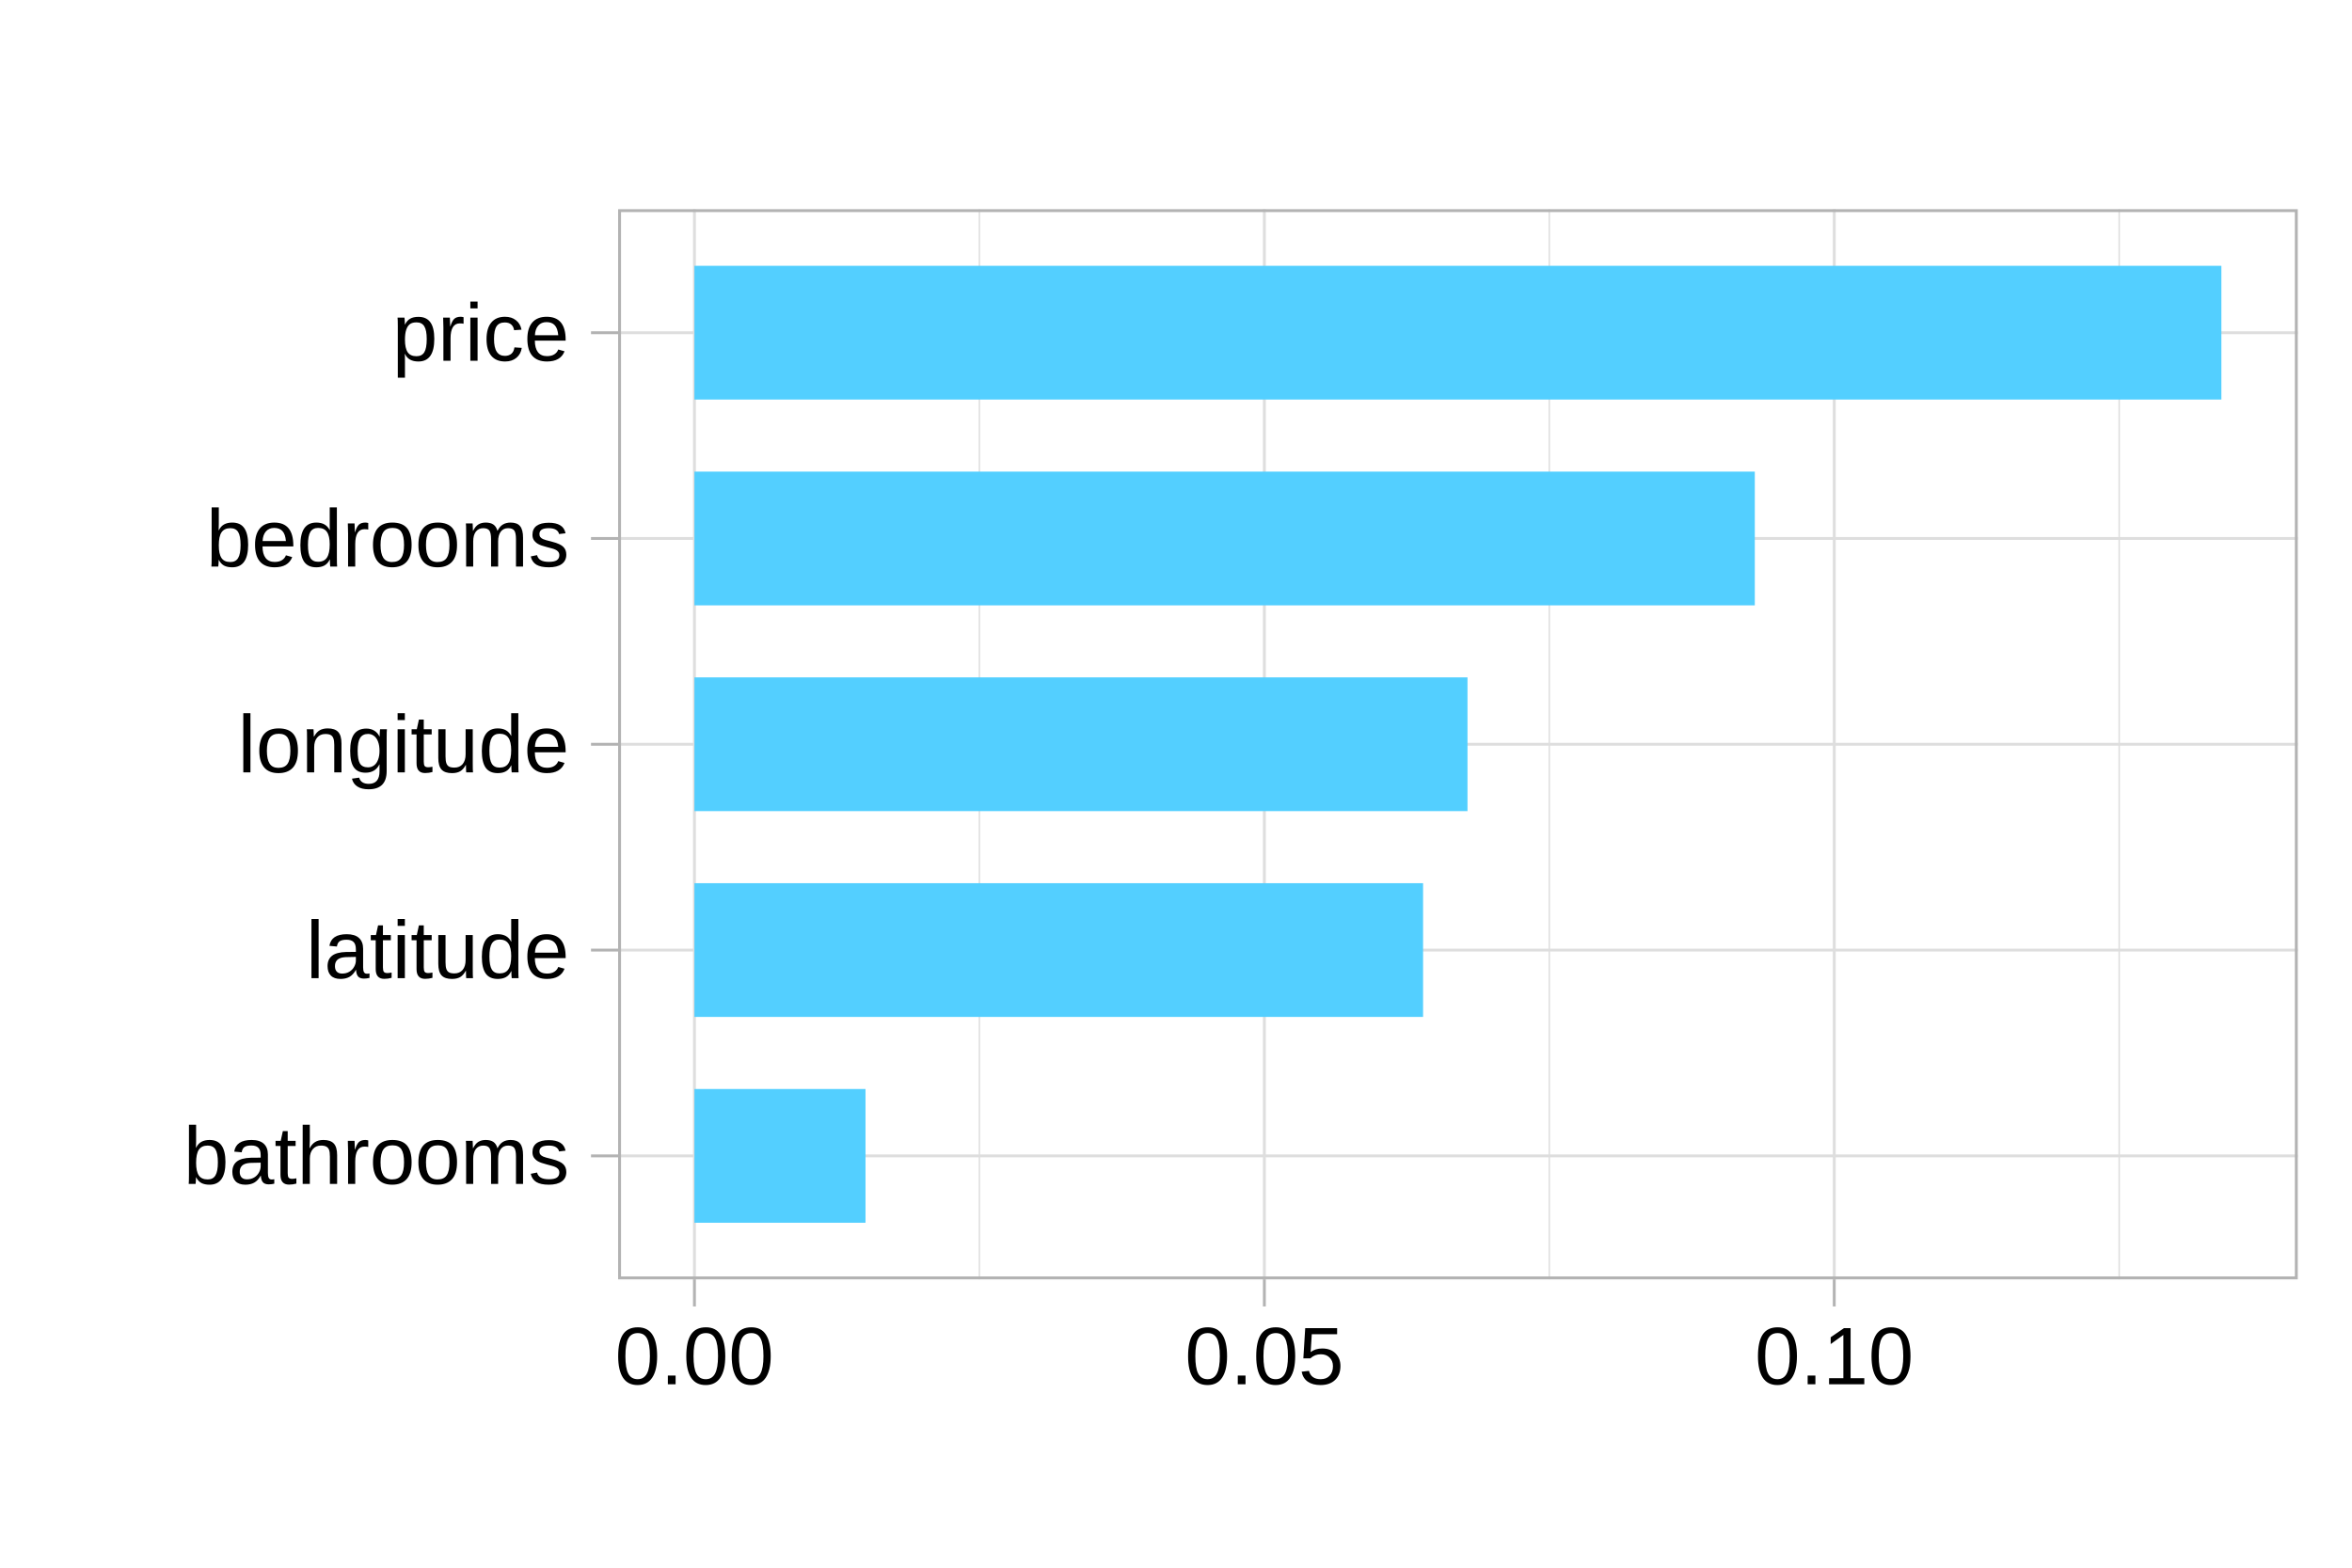
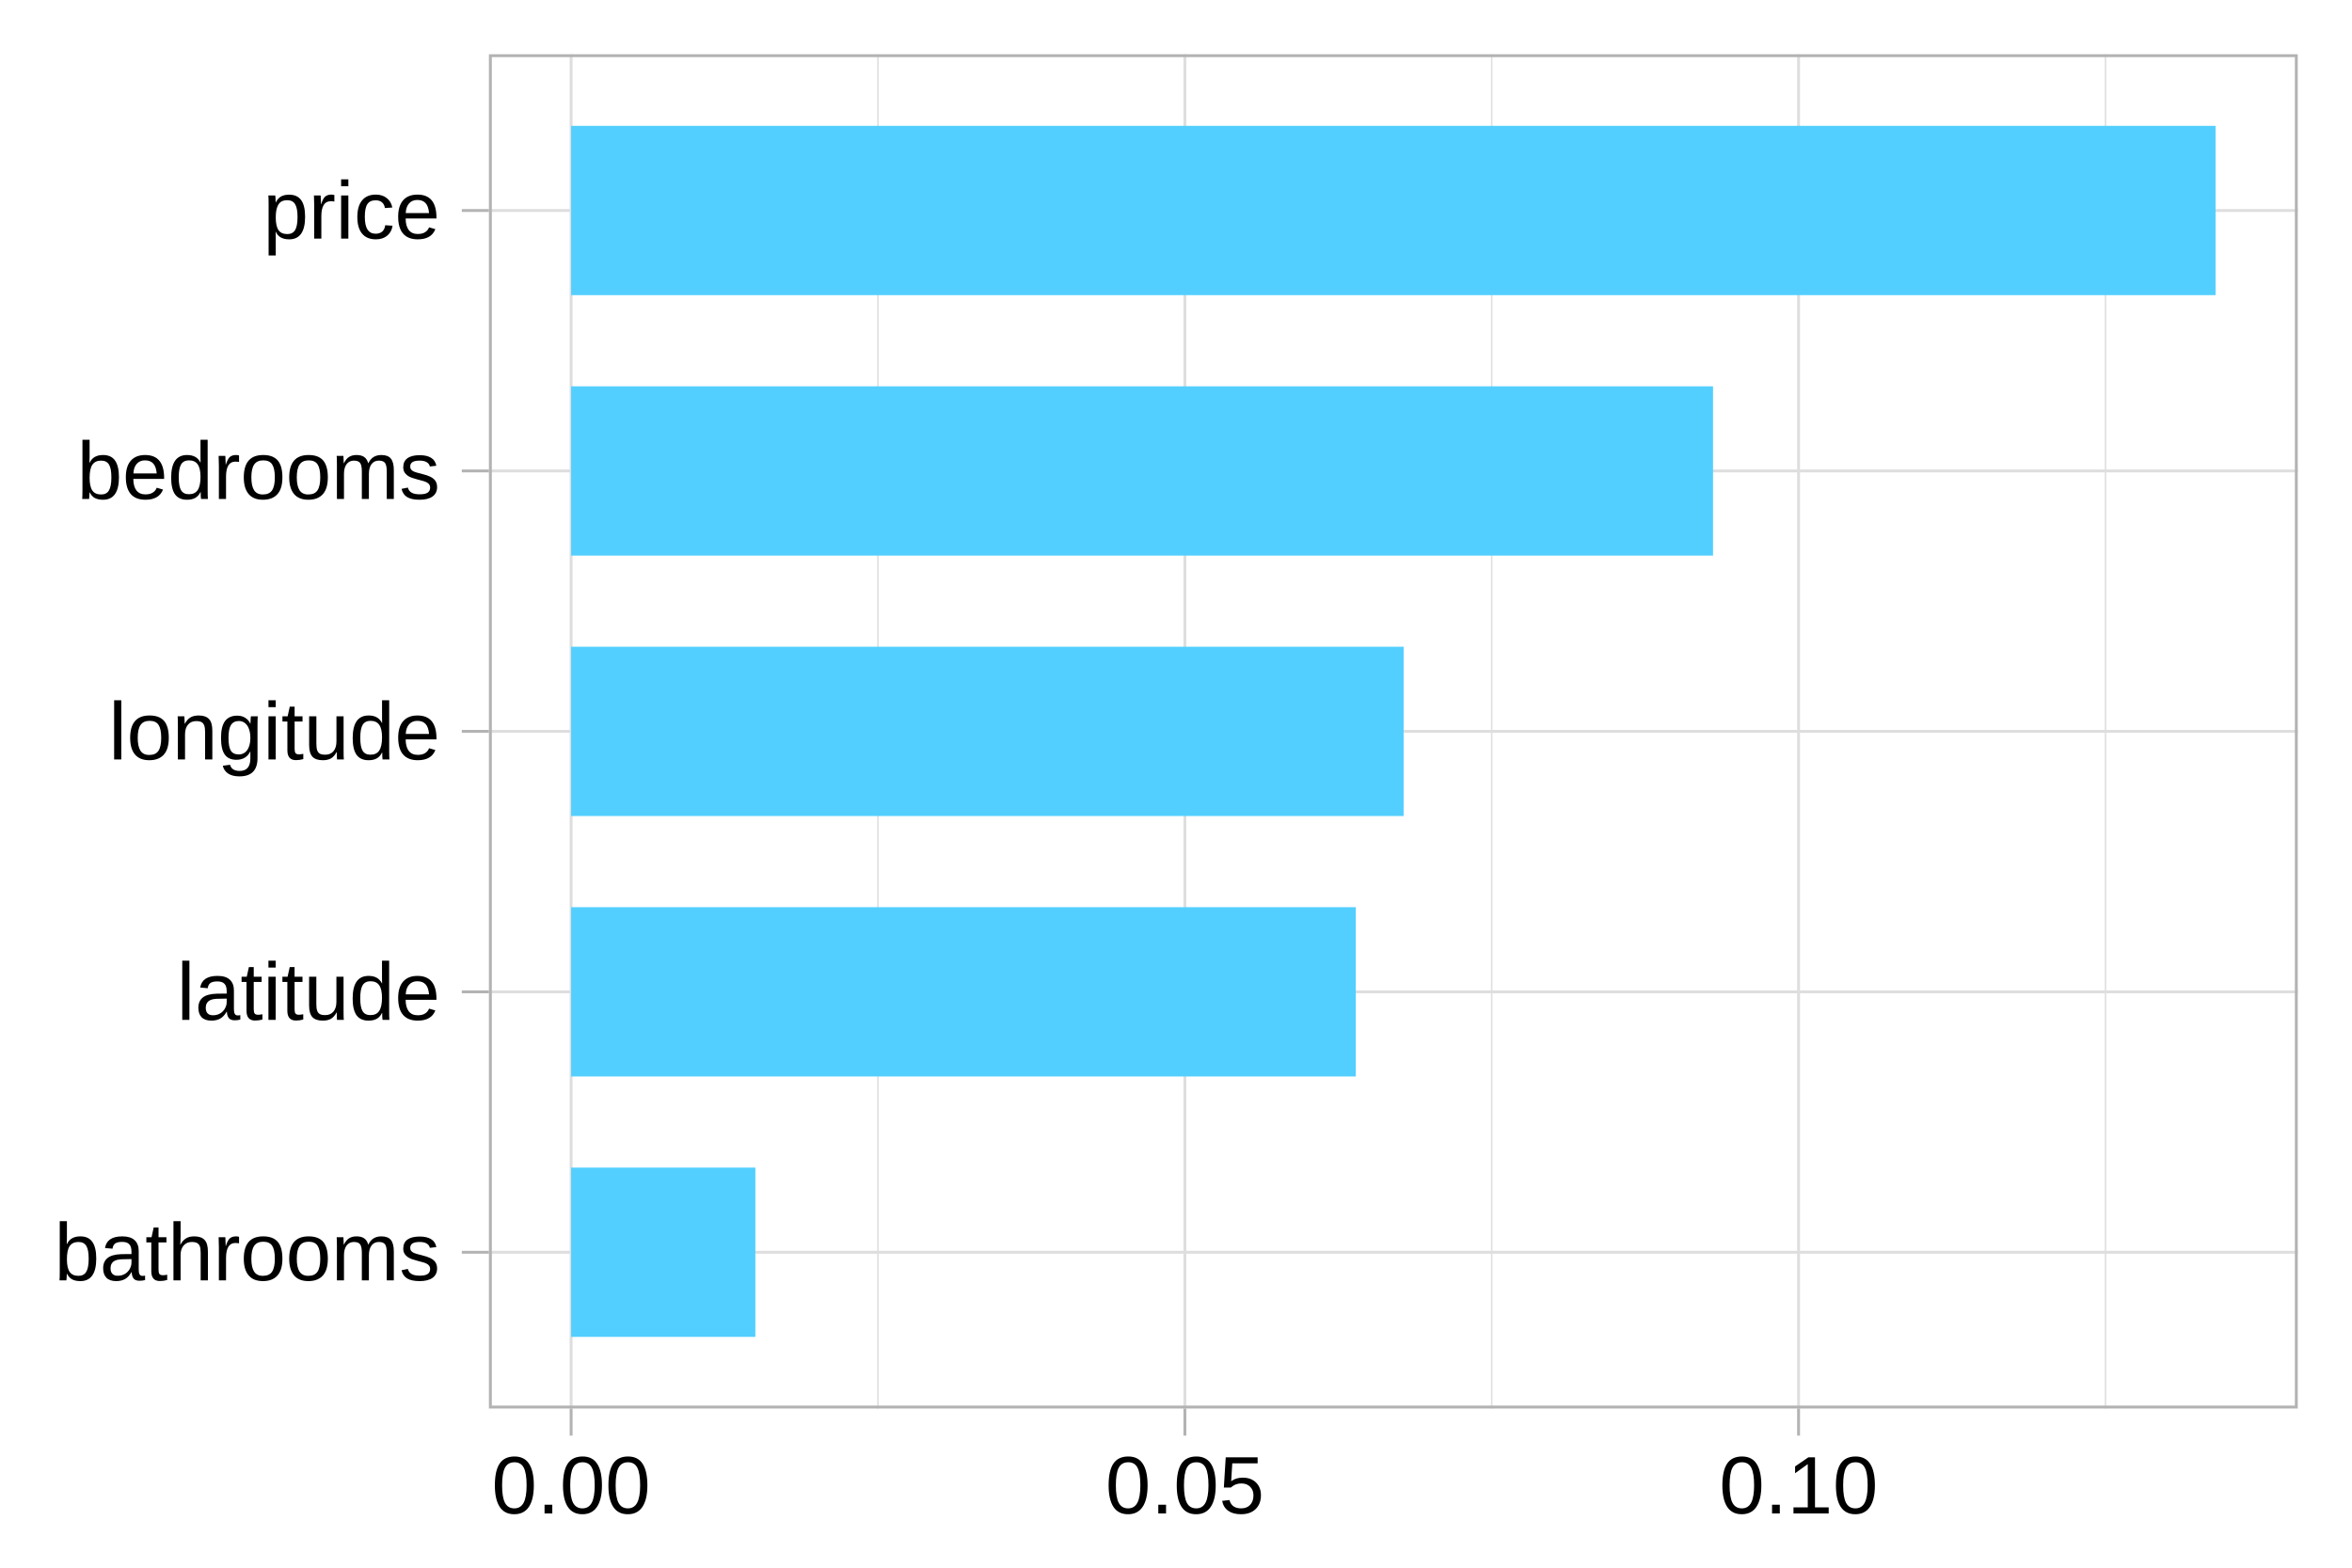
<svg xmlns="http://www.w3.org/2000/svg" viewBox="0 0 432.00 288.00">
  <defs>
    <style type="text/css">
    line, polyline, path, rect, circle {
      fill: none;
      stroke: #000000;
      stroke-linecap: round;
      stroke-linejoin: round;
      stroke-miterlimit: 10.00;
    }
  </style>
  </defs>
  <rect width="100%" height="100%" style="stroke: none; fill: #FFFFFF;" />
  <rect x="-0.00" y="0.00" width="432.00" height="288.00" style="stroke-width: 1.07; stroke: #FFFFFF; fill: #FFFFFF;" />
  <defs>
-     <clipPath id="cpMTEzLjUyNnw0MjIuMDM3fDIzNS4wM3wzOC40MzM0">
-       <rect x="113.53" y="38.43" width="308.51" height="196.60" />
+     <clipPath id="cpODkuNzk4Mnw0MjIuMDM3fDI1OC43NTh8OS45NjI2NA==">
+       <rect x="89.80" y="9.96" width="332.24" height="248.80" />
    </clipPath>
  </defs>
-   <rect x="113.53" y="38.43" width="308.51" height="196.60" style="stroke-width: 1.07; stroke: none; fill: #FFFFFF;" clip-path="url(#cpMTEzLjUyNnw0MjIuMDM3fDIzNS4wM3wzOC40MzM0)" />
-   <polyline points="179.89,235.03 179.89,38.43 " style="stroke-width: 0.27; stroke: #DEDEDE; stroke-linecap: butt;" clip-path="url(#cpMTEzLjUyNnw0MjIuMDM3fDIzNS4wM3wzOC40MzM0)" />
-   <polyline points="284.56,235.03 284.56,38.43 " style="stroke-width: 0.27; stroke: #DEDEDE; stroke-linecap: butt;" clip-path="url(#cpMTEzLjUyNnw0MjIuMDM3fDIzNS4wM3wzOC40MzM0)" />
-   <polyline points="389.24,235.03 389.24,38.43 " style="stroke-width: 0.27; stroke: #DEDEDE; stroke-linecap: butt;" clip-path="url(#cpMTEzLjUyNnw0MjIuMDM3fDIzNS4wM3wzOC40MzM0)" />
-   <polyline points="113.53,212.35 422.04,212.35 " style="stroke-width: 0.53; stroke: #DEDEDE; stroke-linecap: butt;" clip-path="url(#cpMTEzLjUyNnw0MjIuMDM3fDIzNS4wM3wzOC40MzM0)" />
-   <polyline points="113.53,174.54 422.04,174.54 " style="stroke-width: 0.53; stroke: #DEDEDE; stroke-linecap: butt;" clip-path="url(#cpMTEzLjUyNnw0MjIuMDM3fDIzNS4wM3wzOC40MzM0)" />
-   <polyline points="113.53,136.73 422.04,136.73 " style="stroke-width: 0.53; stroke: #DEDEDE; stroke-linecap: butt;" clip-path="url(#cpMTEzLjUyNnw0MjIuMDM3fDIzNS4wM3wzOC40MzM0)" />
-   <polyline points="113.53,98.92 422.04,98.92 " style="stroke-width: 0.53; stroke: #DEDEDE; stroke-linecap: butt;" clip-path="url(#cpMTEzLjUyNnw0MjIuMDM3fDIzNS4wM3wzOC40MzM0)" />
-   <polyline points="113.53,61.12 422.04,61.12 " style="stroke-width: 0.53; stroke: #DEDEDE; stroke-linecap: butt;" clip-path="url(#cpMTEzLjUyNnw0MjIuMDM3fDIzNS4wM3wzOC40MzM0)" />
-   <polyline points="127.55,235.03 127.55,38.43 " style="stroke-width: 0.53; stroke: #DEDEDE; stroke-linecap: butt;" clip-path="url(#cpMTEzLjUyNnw0MjIuMDM3fDIzNS4wM3wzOC40MzM0)" />
-   <polyline points="232.23,235.03 232.23,38.43 " style="stroke-width: 0.53; stroke: #DEDEDE; stroke-linecap: butt;" clip-path="url(#cpMTEzLjUyNnw0MjIuMDM3fDIzNS4wM3wzOC40MzM0)" />
-   <polyline points="336.90,235.03 336.90,38.43 " style="stroke-width: 0.53; stroke: #DEDEDE; stroke-linecap: butt;" clip-path="url(#cpMTEzLjUyNnw0MjIuMDM3fDIzNS4wM3wzOC40MzM0)" />
-   <rect x="127.55" y="200.06" width="31.42" height="24.57" style="stroke-width: 1.07; stroke: none; stroke-linecap: butt; fill: #53CFFF;" clip-path="url(#cpMTEzLjUyNnw0MjIuMDM3fDIzNS4wM3wzOC40MzM0)" />
-   <rect x="127.55" y="162.25" width="133.83" height="24.57" style="stroke-width: 1.07; stroke: none; stroke-linecap: butt; fill: #53CFFF;" clip-path="url(#cpMTEzLjUyNnw0MjIuMDM3fDIzNS4wM3wzOC40MzM0)" />
-   <rect x="127.55" y="124.44" width="141.99" height="24.57" style="stroke-width: 1.07; stroke: none; stroke-linecap: butt; fill: #53CFFF;" clip-path="url(#cpMTEzLjUyNnw0MjIuMDM3fDIzNS4wM3wzOC40MzM0)" />
-   <rect x="127.55" y="86.64" width="194.76" height="24.57" style="stroke-width: 1.07; stroke: none; stroke-linecap: butt; fill: #53CFFF;" clip-path="url(#cpMTEzLjUyNnw0MjIuMDM3fDIzNS4wM3wzOC40MzM0)" />
-   <rect x="127.55" y="48.83" width="280.46" height="24.57" style="stroke-width: 1.07; stroke: none; stroke-linecap: butt; fill: #53CFFF;" clip-path="url(#cpMTEzLjUyNnw0MjIuMDM3fDIzNS4wM3wzOC40MzM0)" />
-   <rect x="113.53" y="38.43" width="308.51" height="196.60" style="stroke-width: 1.07; stroke: #B3B3B3;" clip-path="url(#cpMTEzLjUyNnw0MjIuMDM3fDIzNS4wM3wzOC40MzM0)" />
+   <rect x="89.80" y="9.96" width="332.24" height="248.80" style="stroke-width: 1.07; stroke: none; fill: #FFFFFF;" clip-path="url(#cpODkuNzk4Mnw0MjIuMDM3fDI1OC43NTh8OS45NjI2NA==)" />
+   <polyline points="161.26,258.76 161.26,9.96 " style="stroke-width: 0.27; stroke: #DEDEDE; stroke-linecap: butt;" clip-path="url(#cpODkuNzk4Mnw0MjIuMDM3fDI1OC43NTh8OS45NjI2NA==)" />
+   <polyline points="273.99,258.76 273.99,9.96 " style="stroke-width: 0.27; stroke: #DEDEDE; stroke-linecap: butt;" clip-path="url(#cpODkuNzk4Mnw0MjIuMDM3fDI1OC43NTh8OS45NjI2NA==)" />
+   <polyline points="386.72,258.76 386.72,9.96 " style="stroke-width: 0.27; stroke: #DEDEDE; stroke-linecap: butt;" clip-path="url(#cpODkuNzk4Mnw0MjIuMDM3fDI1OC43NTh8OS45NjI2NA==)" />
+   <polyline points="89.80,230.05 422.04,230.05 " style="stroke-width: 0.53; stroke: #DEDEDE; stroke-linecap: butt;" clip-path="url(#cpODkuNzk4Mnw0MjIuMDM3fDI1OC43NTh8OS45NjI2NA==)" />
+   <polyline points="89.80,182.21 422.04,182.21 " style="stroke-width: 0.53; stroke: #DEDEDE; stroke-linecap: butt;" clip-path="url(#cpODkuNzk4Mnw0MjIuMDM3fDI1OC43NTh8OS45NjI2NA==)" />
+   <polyline points="89.80,134.36 422.04,134.36 " style="stroke-width: 0.53; stroke: #DEDEDE; stroke-linecap: butt;" clip-path="url(#cpODkuNzk4Mnw0MjIuMDM3fDI1OC43NTh8OS45NjI2NA==)" />
+   <polyline points="89.80,86.52 422.04,86.52 " style="stroke-width: 0.53; stroke: #DEDEDE; stroke-linecap: butt;" clip-path="url(#cpODkuNzk4Mnw0MjIuMDM3fDI1OC43NTh8OS45NjI2NA==)" />
+   <polyline points="89.80,38.67 422.04,38.67 " style="stroke-width: 0.53; stroke: #DEDEDE; stroke-linecap: butt;" clip-path="url(#cpODkuNzk4Mnw0MjIuMDM3fDI1OC43NTh8OS45NjI2NA==)" />
+   <polyline points="104.90,258.76 104.90,9.96 " style="stroke-width: 0.53; stroke: #DEDEDE; stroke-linecap: butt;" clip-path="url(#cpODkuNzk4Mnw0MjIuMDM3fDI1OC43NTh8OS45NjI2NA==)" />
+   <polyline points="217.63,258.76 217.63,9.96 " style="stroke-width: 0.53; stroke: #DEDEDE; stroke-linecap: butt;" clip-path="url(#cpODkuNzk4Mnw0MjIuMDM3fDI1OC43NTh8OS45NjI2NA==)" />
+   <polyline points="330.35,258.76 330.35,9.96 " style="stroke-width: 0.53; stroke: #DEDEDE; stroke-linecap: butt;" clip-path="url(#cpODkuNzk4Mnw0MjIuMDM3fDI1OC43NTh8OS45NjI2NA==)" />
+   <rect x="104.90" y="214.50" width="33.84" height="31.10" style="stroke-width: 1.07; stroke: none; stroke-linecap: butt; fill: #53CFFF;" clip-path="url(#cpODkuNzk4Mnw0MjIuMDM3fDI1OC43NTh8OS45NjI2NA==)" />
+   <rect x="104.90" y="166.66" width="144.12" height="31.10" style="stroke-width: 1.07; stroke: none; stroke-linecap: butt; fill: #53CFFF;" clip-path="url(#cpODkuNzk4Mnw0MjIuMDM3fDI1OC43NTh8OS45NjI2NA==)" />
+   <rect x="104.90" y="118.81" width="152.91" height="31.10" style="stroke-width: 1.07; stroke: none; stroke-linecap: butt; fill: #53CFFF;" clip-path="url(#cpODkuNzk4Mnw0MjIuMDM3fDI1OC43NTh8OS45NjI2NA==)" />
+   <rect x="104.90" y="70.97" width="209.74" height="31.10" style="stroke-width: 1.07; stroke: none; stroke-linecap: butt; fill: #53CFFF;" clip-path="url(#cpODkuNzk4Mnw0MjIuMDM3fDI1OC43NTh8OS45NjI2NA==)" />
+   <rect x="104.90" y="23.12" width="302.04" height="31.10" style="stroke-width: 1.07; stroke: none; stroke-linecap: butt; fill: #53CFFF;" clip-path="url(#cpODkuNzk4Mnw0MjIuMDM3fDI1OC43NTh8OS45NjI2NA==)" />
+   <rect x="89.80" y="9.96" width="332.24" height="248.80" style="stroke-width: 1.07; stroke: #B3B3B3;" clip-path="url(#cpODkuNzk4Mnw0MjIuMDM3fDI1OC43NTh8OS45NjI2NA==)" />
  <defs>
    <clipPath id="cpMHw0MzJ8Mjg4fDA=">
      <rect x="0.00" y="0.00" width="432.00" height="288.00" />
    </clipPath>
  </defs>
  <g clip-path="url(#cpMHw0MzJ8Mjg4fDA=)">
-     <text x="33.69" y="217.50" style="font-size: 15.00px; font-family: Liberation Sans;" textLength="70.87px" lengthAdjust="spacingAndGlyphs">bathrooms</text>
+     <text x="9.96" y="235.21" style="font-size: 15.00px; font-family: Liberation Sans;" textLength="70.87px" lengthAdjust="spacingAndGlyphs">bathrooms</text>
  </g>
  <g clip-path="url(#cpMHw0MzJ8Mjg4fDA=)">
-     <text x="56.19" y="179.70" style="font-size: 15.00px; font-family: Liberation Sans;" textLength="48.37px" lengthAdjust="spacingAndGlyphs">latitude</text>
+     <text x="32.46" y="187.36" style="font-size: 15.00px; font-family: Liberation Sans;" textLength="48.37px" lengthAdjust="spacingAndGlyphs">latitude</text>
  </g>
  <g clip-path="url(#cpMHw0MzJ8Mjg4fDA=)">
-     <text x="43.67" y="141.89" style="font-size: 15.00px; font-family: Liberation Sans;" textLength="60.89px" lengthAdjust="spacingAndGlyphs">longitude</text>
+     <text x="19.95" y="139.52" style="font-size: 15.00px; font-family: Liberation Sans;" textLength="60.89px" lengthAdjust="spacingAndGlyphs">longitude</text>
  </g>
  <g clip-path="url(#cpMHw0MzJ8Mjg4fDA=)">
-     <text x="37.86" y="104.08" style="font-size: 15.00px; font-family: Liberation Sans;" textLength="66.70px" lengthAdjust="spacingAndGlyphs">bedrooms</text>
+     <text x="14.13" y="91.67" style="font-size: 15.00px; font-family: Liberation Sans;" textLength="66.70px" lengthAdjust="spacingAndGlyphs">bedrooms</text>
  </g>
  <g clip-path="url(#cpMHw0MzJ8Mjg4fDA=)">
-     <text x="72.05" y="66.27" style="font-size: 15.00px; font-family: Liberation Sans;" textLength="32.51px" lengthAdjust="spacingAndGlyphs">price</text>
+     <text x="48.32" y="43.83" style="font-size: 15.00px; font-family: Liberation Sans;" textLength="32.51px" lengthAdjust="spacingAndGlyphs">price</text>
  </g>
-   <polyline points="108.55,212.35 113.53,212.35 " style="stroke-width: 0.53; stroke: #B3B3B3; stroke-linecap: butt;" clip-path="url(#cpMHw0MzJ8Mjg4fDA=)" />
-   <polyline points="108.55,174.54 113.53,174.54 " style="stroke-width: 0.53; stroke: #B3B3B3; stroke-linecap: butt;" clip-path="url(#cpMHw0MzJ8Mjg4fDA=)" />
-   <polyline points="108.55,136.73 113.53,136.73 " style="stroke-width: 0.53; stroke: #B3B3B3; stroke-linecap: butt;" clip-path="url(#cpMHw0MzJ8Mjg4fDA=)" />
-   <polyline points="108.55,98.92 113.53,98.92 " style="stroke-width: 0.53; stroke: #B3B3B3; stroke-linecap: butt;" clip-path="url(#cpMHw0MzJ8Mjg4fDA=)" />
-   <polyline points="108.55,61.12 113.53,61.12 " style="stroke-width: 0.53; stroke: #B3B3B3; stroke-linecap: butt;" clip-path="url(#cpMHw0MzJ8Mjg4fDA=)" />
-   <polyline points="127.55,240.01 127.55,235.03 " style="stroke-width: 0.53; stroke: #B3B3B3; stroke-linecap: butt;" clip-path="url(#cpMHw0MzJ8Mjg4fDA=)" />
-   <polyline points="232.23,240.01 232.23,235.03 " style="stroke-width: 0.53; stroke: #B3B3B3; stroke-linecap: butt;" clip-path="url(#cpMHw0MzJ8Mjg4fDA=)" />
-   <polyline points="336.90,240.01 336.90,235.03 " style="stroke-width: 0.53; stroke: #B3B3B3; stroke-linecap: butt;" clip-path="url(#cpMHw0MzJ8Mjg4fDA=)" />
+   <polyline points="84.82,230.05 89.80,230.05 " style="stroke-width: 0.53; stroke: #B3B3B3; stroke-linecap: butt;" clip-path="url(#cpMHw0MzJ8Mjg4fDA=)" />
+   <polyline points="84.82,182.21 89.80,182.21 " style="stroke-width: 0.53; stroke: #B3B3B3; stroke-linecap: butt;" clip-path="url(#cpMHw0MzJ8Mjg4fDA=)" />
+   <polyline points="84.82,134.36 89.80,134.36 " style="stroke-width: 0.53; stroke: #B3B3B3; stroke-linecap: butt;" clip-path="url(#cpMHw0MzJ8Mjg4fDA=)" />
+   <polyline points="84.82,86.52 89.80,86.52 " style="stroke-width: 0.53; stroke: #B3B3B3; stroke-linecap: butt;" clip-path="url(#cpMHw0MzJ8Mjg4fDA=)" />
+   <polyline points="84.82,38.67 89.80,38.67 " style="stroke-width: 0.53; stroke: #B3B3B3; stroke-linecap: butt;" clip-path="url(#cpMHw0MzJ8Mjg4fDA=)" />
+   <polyline points="104.90,263.74 104.90,258.76 " style="stroke-width: 0.53; stroke: #B3B3B3; stroke-linecap: butt;" clip-path="url(#cpMHw0MzJ8Mjg4fDA=)" />
+   <polyline points="217.63,263.74 217.63,258.76 " style="stroke-width: 0.53; stroke: #B3B3B3; stroke-linecap: butt;" clip-path="url(#cpMHw0MzJ8Mjg4fDA=)" />
+   <polyline points="330.35,263.74 330.35,258.76 " style="stroke-width: 0.53; stroke: #B3B3B3; stroke-linecap: butt;" clip-path="url(#cpMHw0MzJ8Mjg4fDA=)" />
  <g clip-path="url(#cpMHw0MzJ8Mjg4fDA=)">
-     <text x="112.95" y="254.31" style="font-size: 15.00px; font-family: Liberation Sans;" textLength="29.19px" lengthAdjust="spacingAndGlyphs">0.00</text>
+     <text x="90.30" y="278.04" style="font-size: 15.00px; font-family: Liberation Sans;" textLength="29.19px" lengthAdjust="spacingAndGlyphs">0.00</text>
  </g>
  <g clip-path="url(#cpMHw0MzJ8Mjg4fDA=)">
-     <text x="217.63" y="254.31" style="font-size: 15.00px; font-family: Liberation Sans;" textLength="29.19px" lengthAdjust="spacingAndGlyphs">0.05</text>
+     <text x="203.03" y="278.04" style="font-size: 15.00px; font-family: Liberation Sans;" textLength="29.19px" lengthAdjust="spacingAndGlyphs">0.05</text>
  </g>
  <g clip-path="url(#cpMHw0MzJ8Mjg4fDA=)">
-     <text x="322.30" y="254.31" style="font-size: 15.00px; font-family: Liberation Sans;" textLength="29.19px" lengthAdjust="spacingAndGlyphs">0.10</text>
+     <text x="315.76" y="278.04" style="font-size: 15.00px; font-family: Liberation Sans;" textLength="29.19px" lengthAdjust="spacingAndGlyphs">0.10</text>
  </g>
</svg>
